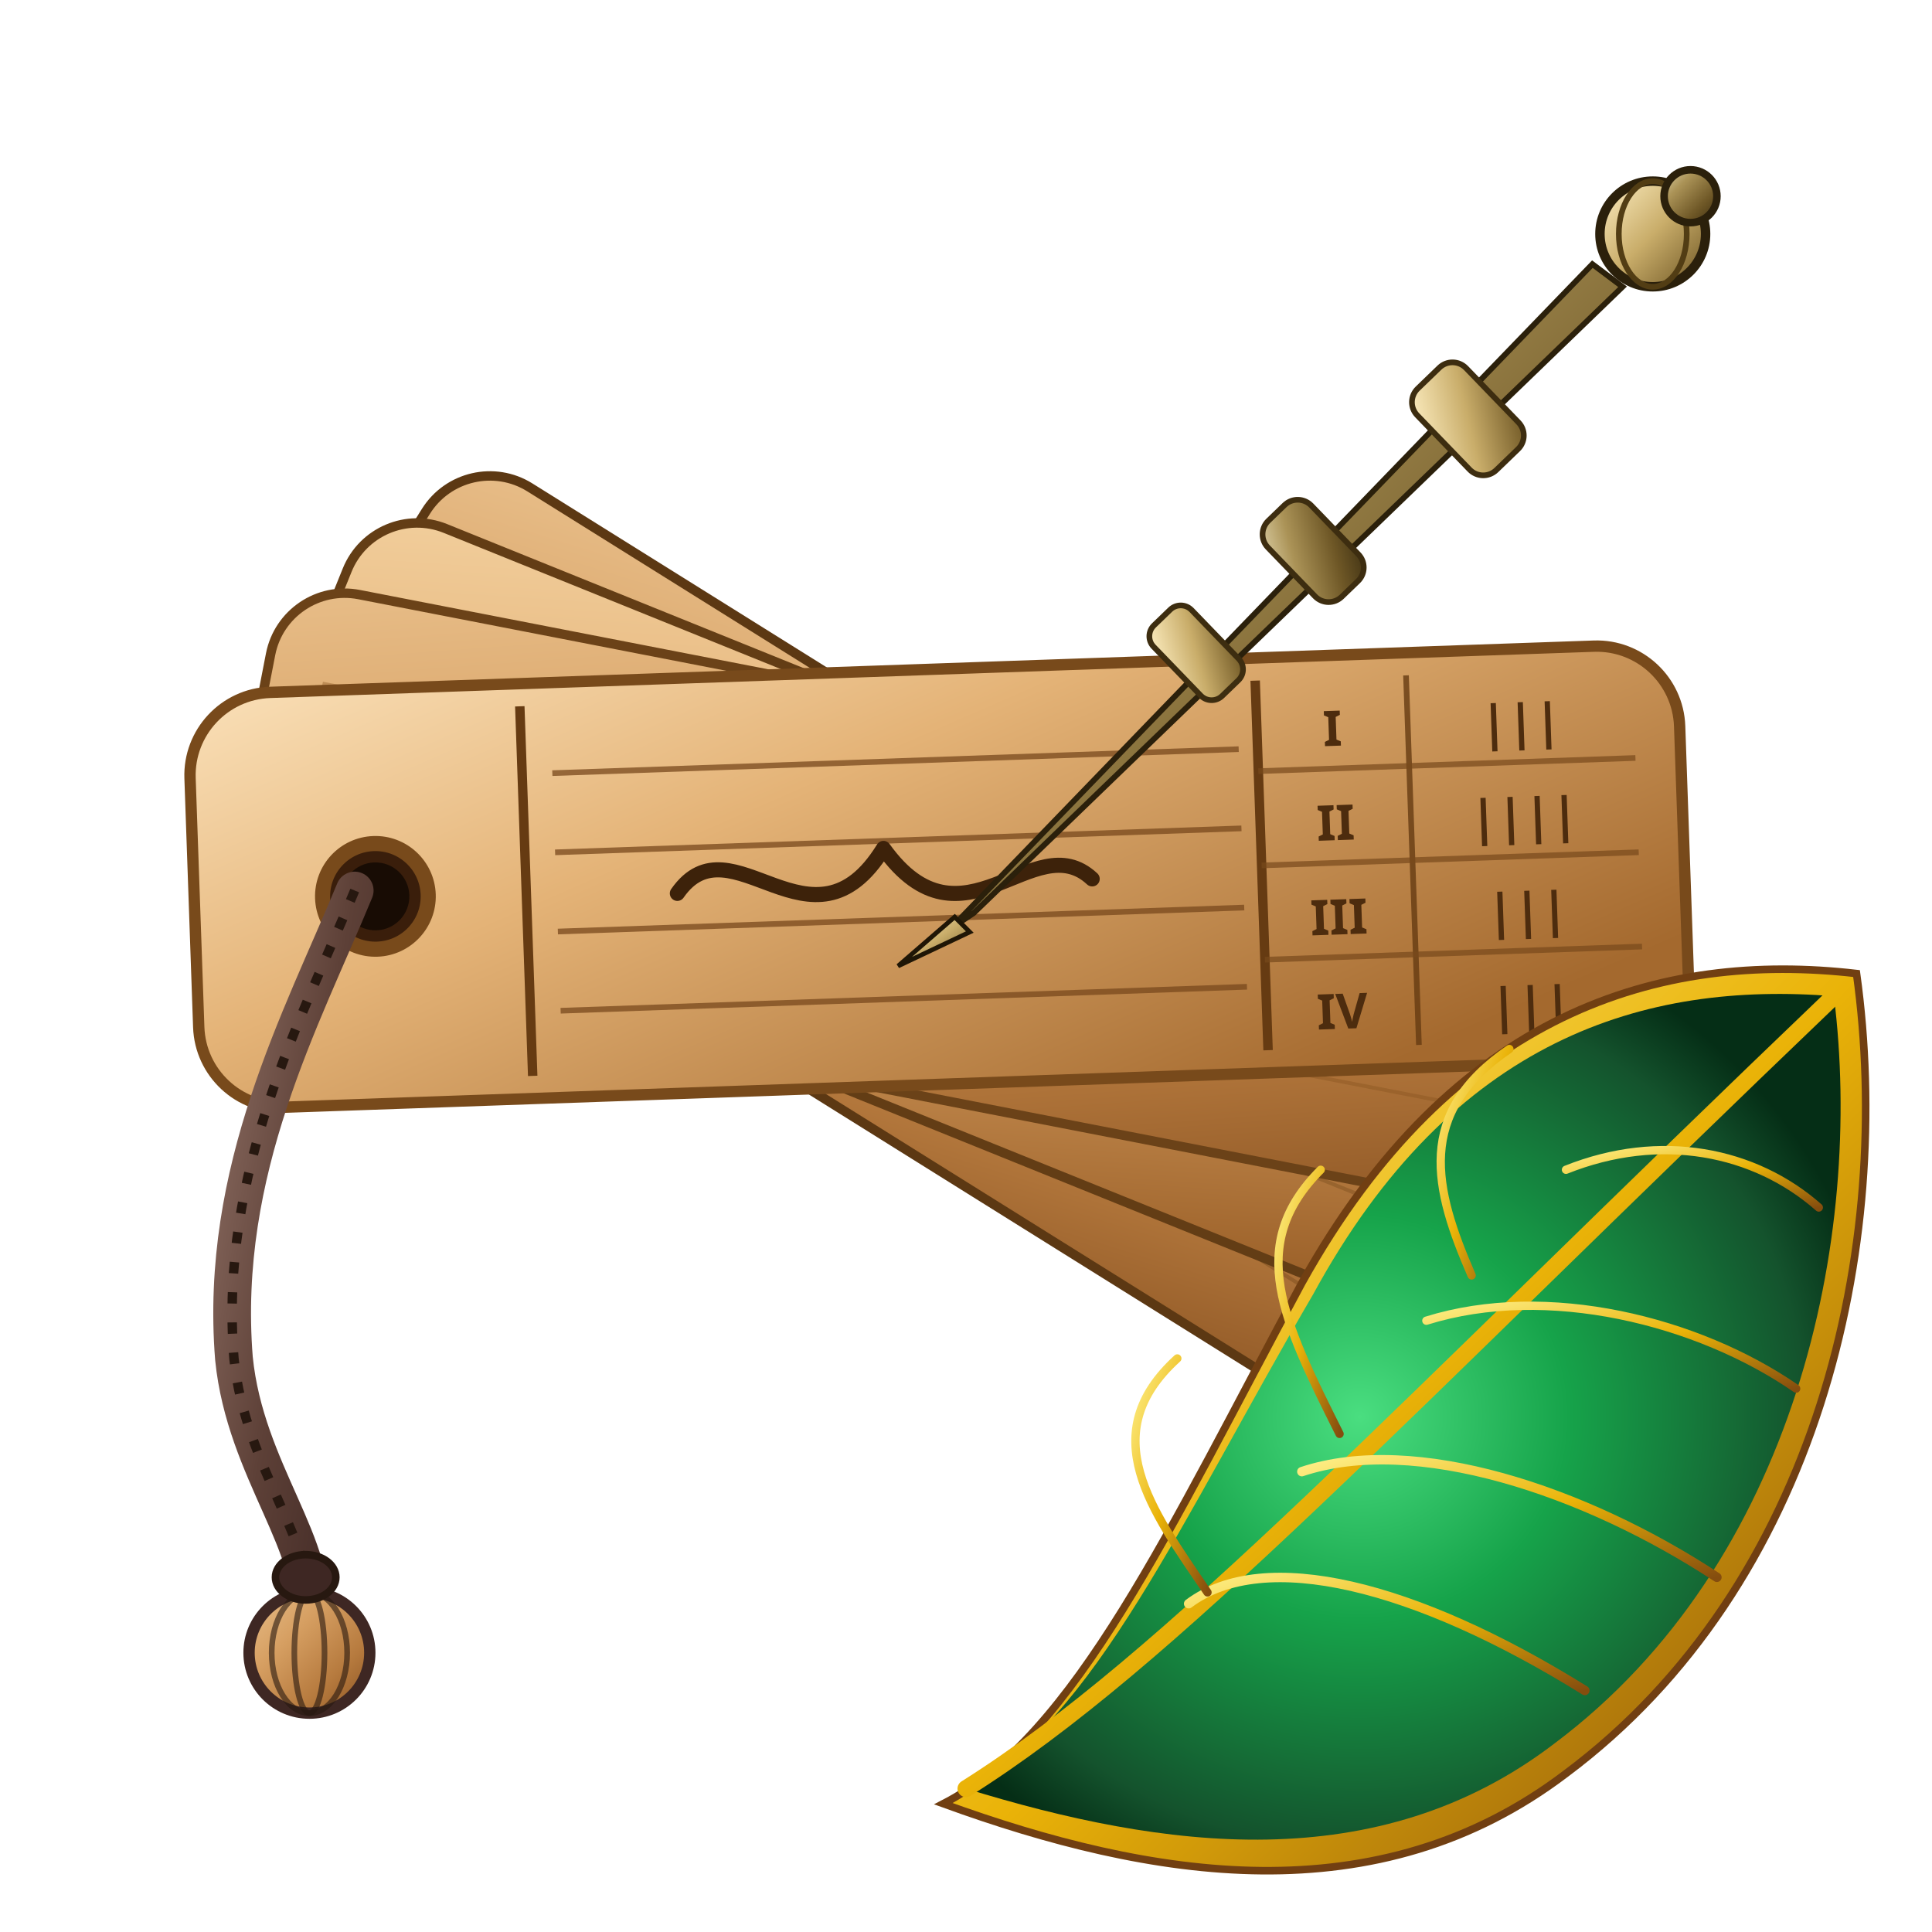
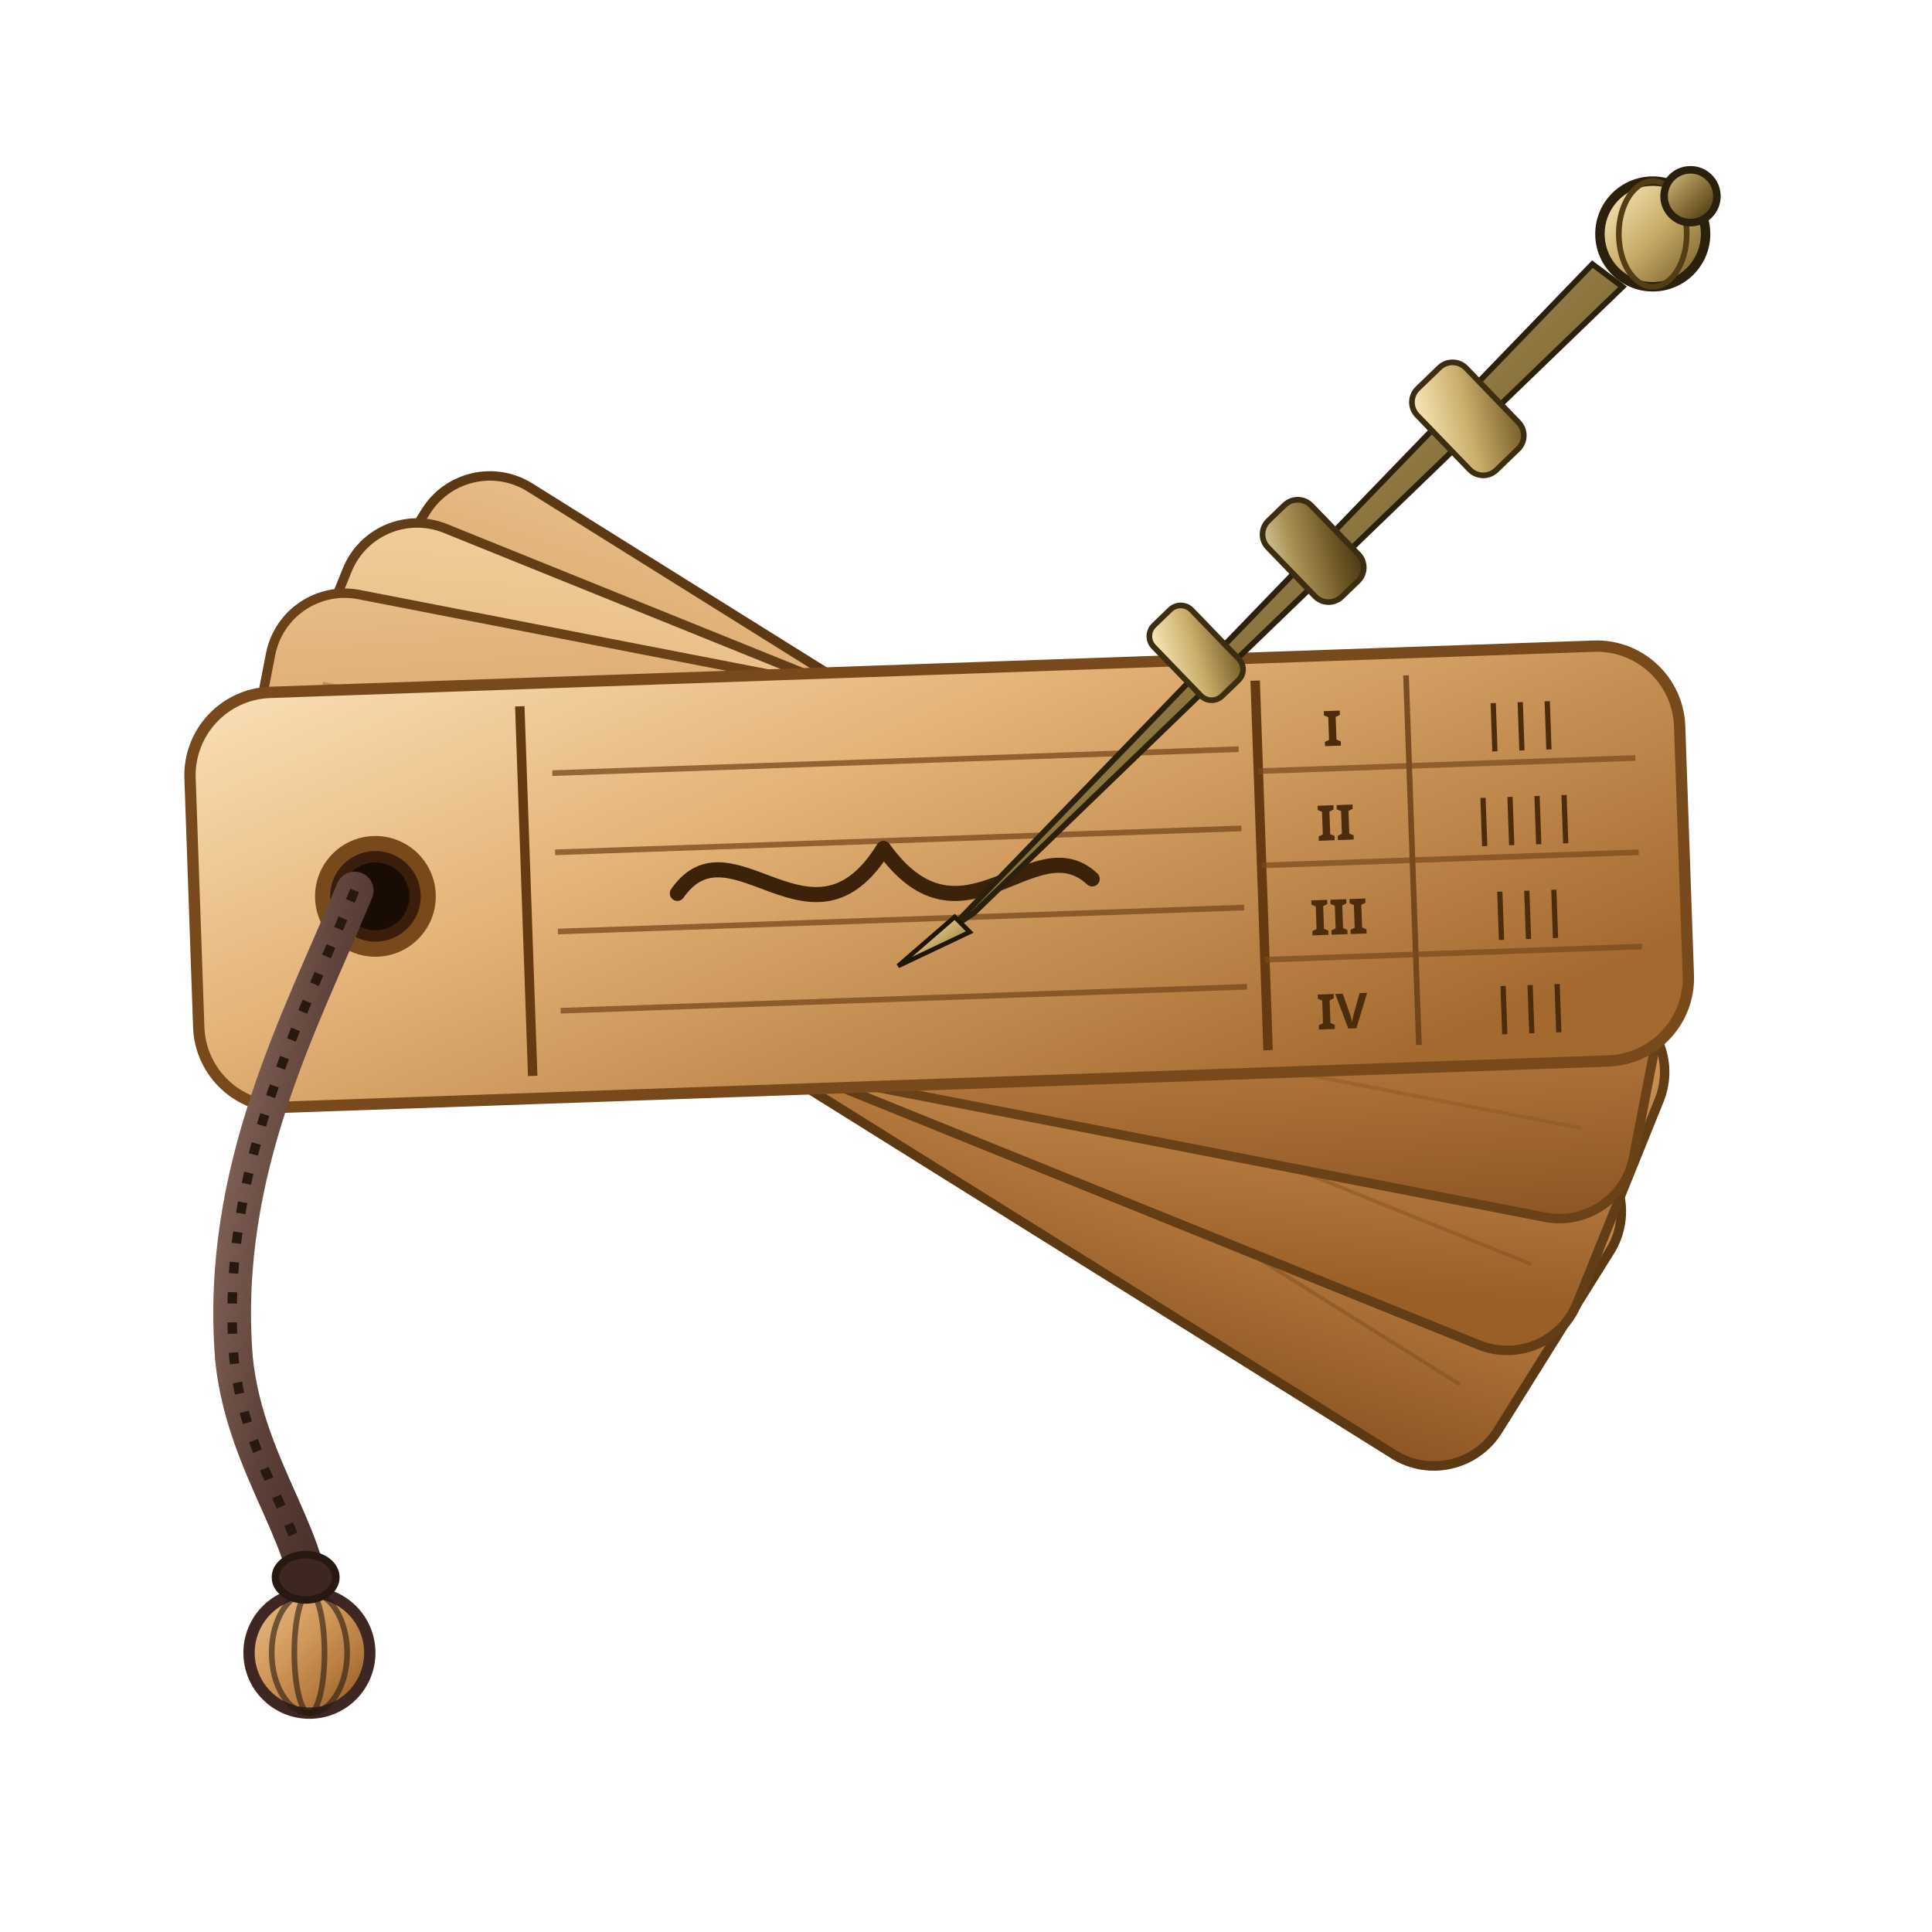
<svg xmlns="http://www.w3.org/2000/svg" viewBox="0 0 512 512" width="512" height="512">
  <defs>
    <linearGradient id="woodGrad1" x1="0%" y1="0%" x2="100%" y2="100%">
      <stop offset="0%" stop-color="#e8be89" />
      <stop offset="35%" stop-color="#d69f62" />
      <stop offset="70%" stop-color="#b67a3e" />
      <stop offset="100%" stop-color="#8a5322" />
    </linearGradient>
    <linearGradient id="woodGrad2" x1="0%" y1="0%" x2="100%" y2="80%">
      <stop offset="0%" stop-color="#f2cf9d" />
      <stop offset="50%" stop-color="#dfa86a" />
      <stop offset="100%" stop-color="#9a5f27" />
    </linearGradient>
    <linearGradient id="woodGrad3" x1="0%" y1="0%" x2="100%" y2="70%">
      <stop offset="0%" stop-color="#fae0b8" />
      <stop offset="40%" stop-color="#e4b377" />
      <stop offset="100%" stop-color="#a4692e" />
    </linearGradient>
    <linearGradient id="stylusGrad" x1="0%" y1="0%" x2="100%" y2="100%">
      <stop offset="0%" stop-color="#dcd0a6" />
      <stop offset="30%" stop-color="#ab9357" />
      <stop offset="70%" stop-color="#6e5726" />
      <stop offset="100%" stop-color="#3e3012" />
    </linearGradient>
    <linearGradient id="nibGrad" x1="0%" y1="0%" x2="100%" y2="100%">
      <stop offset="0%" stop-color="#fff0c4" />
      <stop offset="50%" stop-color="#c9ad6a" />
      <stop offset="100%" stop-color="#6b5321" />
-     </linearGradient>
-     <radialGradient id="leafGrad" cx="45%" cy="50%" r="60%">
-       <stop offset="0%" stop-color="#4ade80" />
-       <stop offset="40%" stop-color="#16a34a" />
-       <stop offset="85%" stop-color="#14532d" />
-       <stop offset="100%" stop-color="#052e16" />
-     </radialGradient>
-     <linearGradient id="goldEdge" x1="0%" y1="0%" x2="100%" y2="100%">
-       <stop offset="0%" stop-color="#fef08a" />
-       <stop offset="50%" stop-color="#eab308" />
-       <stop offset="100%" stop-color="#854d0e" />
    </linearGradient>
    <linearGradient id="cordGrad" x1="0%" y1="0%" x2="100%" y2="100%">
      <stop offset="0%" stop-color="#8d6e63" />
      <stop offset="50%" stop-color="#5d4037" />
      <stop offset="100%" stop-color="#3e2723" />
    </linearGradient>
  </defs>
  <g transform="rotate(32 230 250)">
    <rect x="70" y="195" width="370" height="96" rx="20" fill="url(#woodGrad1)" stroke="#5c3813" stroke-width="2.5" />
    <line x1="85" y1="220" x2="425" y2="220" stroke="#754719" stroke-width="1" stroke-opacity="0.4" />
    <line x1="85" y1="243" x2="425" y2="243" stroke="#754719" stroke-width="1" stroke-opacity="0.4" />
    <line x1="85" y1="266" x2="425" y2="266" stroke="#754719" stroke-width="1" stroke-opacity="0.4" />
  </g>
  <g transform="rotate(22 230 250)">
    <rect x="65" y="190" width="375" height="98" rx="20" fill="url(#woodGrad2)" stroke="#633d15" stroke-width="2.5" />
    <line x1="80" y1="215" x2="425" y2="215" stroke="#7a4b1d" stroke-width="1" stroke-opacity="0.4" />
    <line x1="80" y1="239" x2="425" y2="239" stroke="#7a4b1d" stroke-width="1" stroke-opacity="0.4" />
    <line x1="80" y1="263" x2="425" y2="263" stroke="#7a4b1d" stroke-width="1" stroke-opacity="0.4" />
  </g>
  <g transform="rotate(11 230 250)">
    <rect x="60" y="185" width="380" height="102" rx="20" fill="url(#woodGrad1)" stroke="#6b4218" stroke-width="2.5" />
    <line x1="75" y1="210" x2="425" y2="210" stroke="#875320" stroke-width="1" stroke-opacity="0.4" />
    <line x1="75" y1="236" x2="425" y2="236" stroke="#875320" stroke-width="1" stroke-opacity="0.4" />
    <line x1="75" y1="262" x2="425" y2="262" stroke="#875320" stroke-width="1" stroke-opacity="0.4" />
  </g>
  <g transform="rotate(-2 230 250)">
    <rect x="52" y="178" width="395" height="110" rx="22" fill="url(#woodGrad3)" stroke="#784a1b" stroke-width="3" />
    <circle cx="100" cy="233" r="14" fill="#3a1e0b" stroke="#784a1b" stroke-width="4" />
    <circle cx="100" cy="233" r="9" fill="#180c04" />
    <line x1="140" y1="184" x2="140" y2="282" stroke="#663b12" stroke-width="2.5" />
    <line x1="148" y1="202" x2="330" y2="202" stroke="#78491c" stroke-width="1.5" stroke-opacity="0.75" />
    <line x1="148" y1="223" x2="330" y2="223" stroke="#78491c" stroke-width="1.5" stroke-opacity="0.75" />
    <line x1="148" y1="244" x2="330" y2="244" stroke="#78491c" stroke-width="1.5" stroke-opacity="0.75" />
    <line x1="148" y1="265" x2="330" y2="265" stroke="#78491c" stroke-width="1.5" stroke-opacity="0.75" />
    <line x1="335" y1="184" x2="335" y2="282" stroke="#663b12" stroke-width="2.5" />
    <line x1="375" y1="184" x2="375" y2="282" stroke="#663b12" stroke-width="1.5" stroke-opacity="0.8" />
    <line x1="335" y1="208" x2="435" y2="208" stroke="#78491c" stroke-width="1.5" stroke-opacity="0.7" />
    <line x1="335" y1="233" x2="435" y2="233" stroke="#78491c" stroke-width="1.5" stroke-opacity="0.7" />
    <line x1="335" y1="258" x2="435" y2="258" stroke="#78491c" stroke-width="1.5" stroke-opacity="0.7" />
    <text x="355" y="202" font-family="sans-serif" font-size="13" font-weight="bold" fill="#4d2c0e" text-anchor="middle">I</text>
    <text x="355" y="227" font-family="sans-serif" font-size="13" font-weight="bold" fill="#4d2c0e" text-anchor="middle">II</text>
    <text x="355" y="252" font-family="sans-serif" font-size="13" font-weight="bold" fill="#4d2c0e" text-anchor="middle">III</text>
    <text x="355" y="277" font-family="sans-serif" font-size="13" font-weight="bold" fill="#4d2c0e" text-anchor="middle">IV</text>
    <text x="405" y="202" font-family="sans-serif" font-size="13" font-weight="bold" fill="#4d2c0e" text-anchor="middle">|||</text>
    <text x="405" y="227" font-family="sans-serif" font-size="13" font-weight="bold" fill="#4d2c0e" text-anchor="middle">||||</text>
    <text x="405" y="252" font-family="sans-serif" font-size="13" font-weight="bold" fill="#4d2c0e" text-anchor="middle">|||</text>
    <text x="405" y="277" font-family="sans-serif" font-size="13" font-weight="bold" fill="#4d2c0e" text-anchor="middle">|||</text>
    <path d="M 180 235               C 195 215, 215 255, 235 225              C 255 255, 275 220, 290 235" fill="none" stroke="#3d220a" stroke-width="4" stroke-linecap="round" stroke-linejoin="round" />
  </g>
  <g>
    <path d="M 94 236               C 80 270, 58 310, 62 360               C 65 390, 85 410, 82 430" fill="none" stroke="url(#cordGrad)" stroke-width="10" stroke-linecap="round" />
    <path d="M 94 236               C 80 270, 58 310, 62 360               C 65 390, 85 410, 82 430" fill="none" stroke="#271810" stroke-width="2.5" stroke-dasharray="3,5" />
    <circle cx="82" cy="438" r="16" fill="url(#woodGrad1)" stroke="#3e2723" stroke-width="3" />
    <ellipse cx="82" cy="438" rx="10" ry="16" fill="none" stroke="#271810" stroke-width="1.5" stroke-opacity="0.6" />
    <ellipse cx="82" cy="438" rx="4" ry="16" fill="none" stroke="#271810" stroke-width="1.5" stroke-opacity="0.6" />
    <ellipse cx="81" cy="418" rx="8" ry="6" fill="#3e2723" stroke="#271810" stroke-width="2" />
  </g>
  <g>
    <polygon points="252,246 258,242 430,76 422,70" fill="url(#stylusGrad)" stroke="#2b200b" stroke-width="1.5" />
    <polygon points="238,256 253,243 257,247" fill="url(#nibGrad)" stroke="#1f1606" stroke-width="1.2" />
    <rect x="310" y="160" width="14" height="26" rx="4" transform="rotate(-44 317 173)" fill="url(#nibGrad)" stroke="#3d2d10" stroke-width="1.5" />
    <rect x="340" y="132" width="16" height="28" rx="5" transform="rotate(-44 348 146)" fill="url(#stylusGrad)" stroke="#3d2d10" stroke-width="1.5" />
    <rect x="380" y="96" width="18" height="30" rx="5" transform="rotate(-44 389 111)" fill="url(#nibGrad)" stroke="#3d2d10" stroke-width="1.5" />
    <circle cx="438" cy="62" r="14" fill="url(#nibGrad)" stroke="#2b200b" stroke-width="2.5" />
    <ellipse cx="438" cy="62" rx="9" ry="14" fill="none" stroke="#523d14" stroke-width="1.5" />
    <circle cx="448" cy="52" r="7" fill="url(#stylusGrad)" stroke="#2b200b" stroke-width="2" />
  </g>
-   <g>
-     <path d="M 250 478               C 285 460, 310 405, 345 340               C 385 268, 440 252, 492 258               C 502 330, 482 420, 415 470               C 365 508, 305 498, 250 478 Z" fill="url(#goldEdge)" stroke="#713f12" stroke-width="2" />
-     <path d="M 256 474               C 290 456, 313 403, 348 343               C 385 275, 436 260, 486 264               C 494 328, 476 414, 412 462               C 365 498, 308 490, 256 474 Z" fill="url(#leafGrad)" />
-     <path d="M 256 474               C 310 440, 370 375, 486 264" fill="none" stroke="url(#goldEdge)" stroke-width="4.5" stroke-linecap="round" />
-     <path d="M 315 425 C 335 410, 375 420, 420 448" fill="none" stroke="url(#goldEdge)" stroke-width="2.5" stroke-linecap="round" />
-     <path d="M 345 390 C 375 380, 420 395, 455 418" fill="none" stroke="url(#goldEdge)" stroke-width="2.5" stroke-linecap="round" />
-     <path d="M 378 350 C 410 340, 450 350, 476 368" fill="none" stroke="url(#goldEdge)" stroke-width="2.2" stroke-linecap="round" />
-     <path d="M 415 310 C 440 300, 465 305, 482 320" fill="none" stroke="url(#goldEdge)" stroke-width="2.2" stroke-linecap="round" />
-     <path d="M 320 422 C 305 400, 290 380, 312 360" fill="none" stroke="url(#goldEdge)" stroke-width="2.2" stroke-linecap="round" />
-     <path d="M 355 380 C 340 350, 330 330, 350 310" fill="none" stroke="url(#goldEdge)" stroke-width="2.2" stroke-linecap="round" />
-     <path d="M 390 338 C 380 315, 375 295, 400 278" fill="none" stroke="url(#goldEdge)" stroke-width="2.2" stroke-linecap="round" />
-   </g>
</svg>
